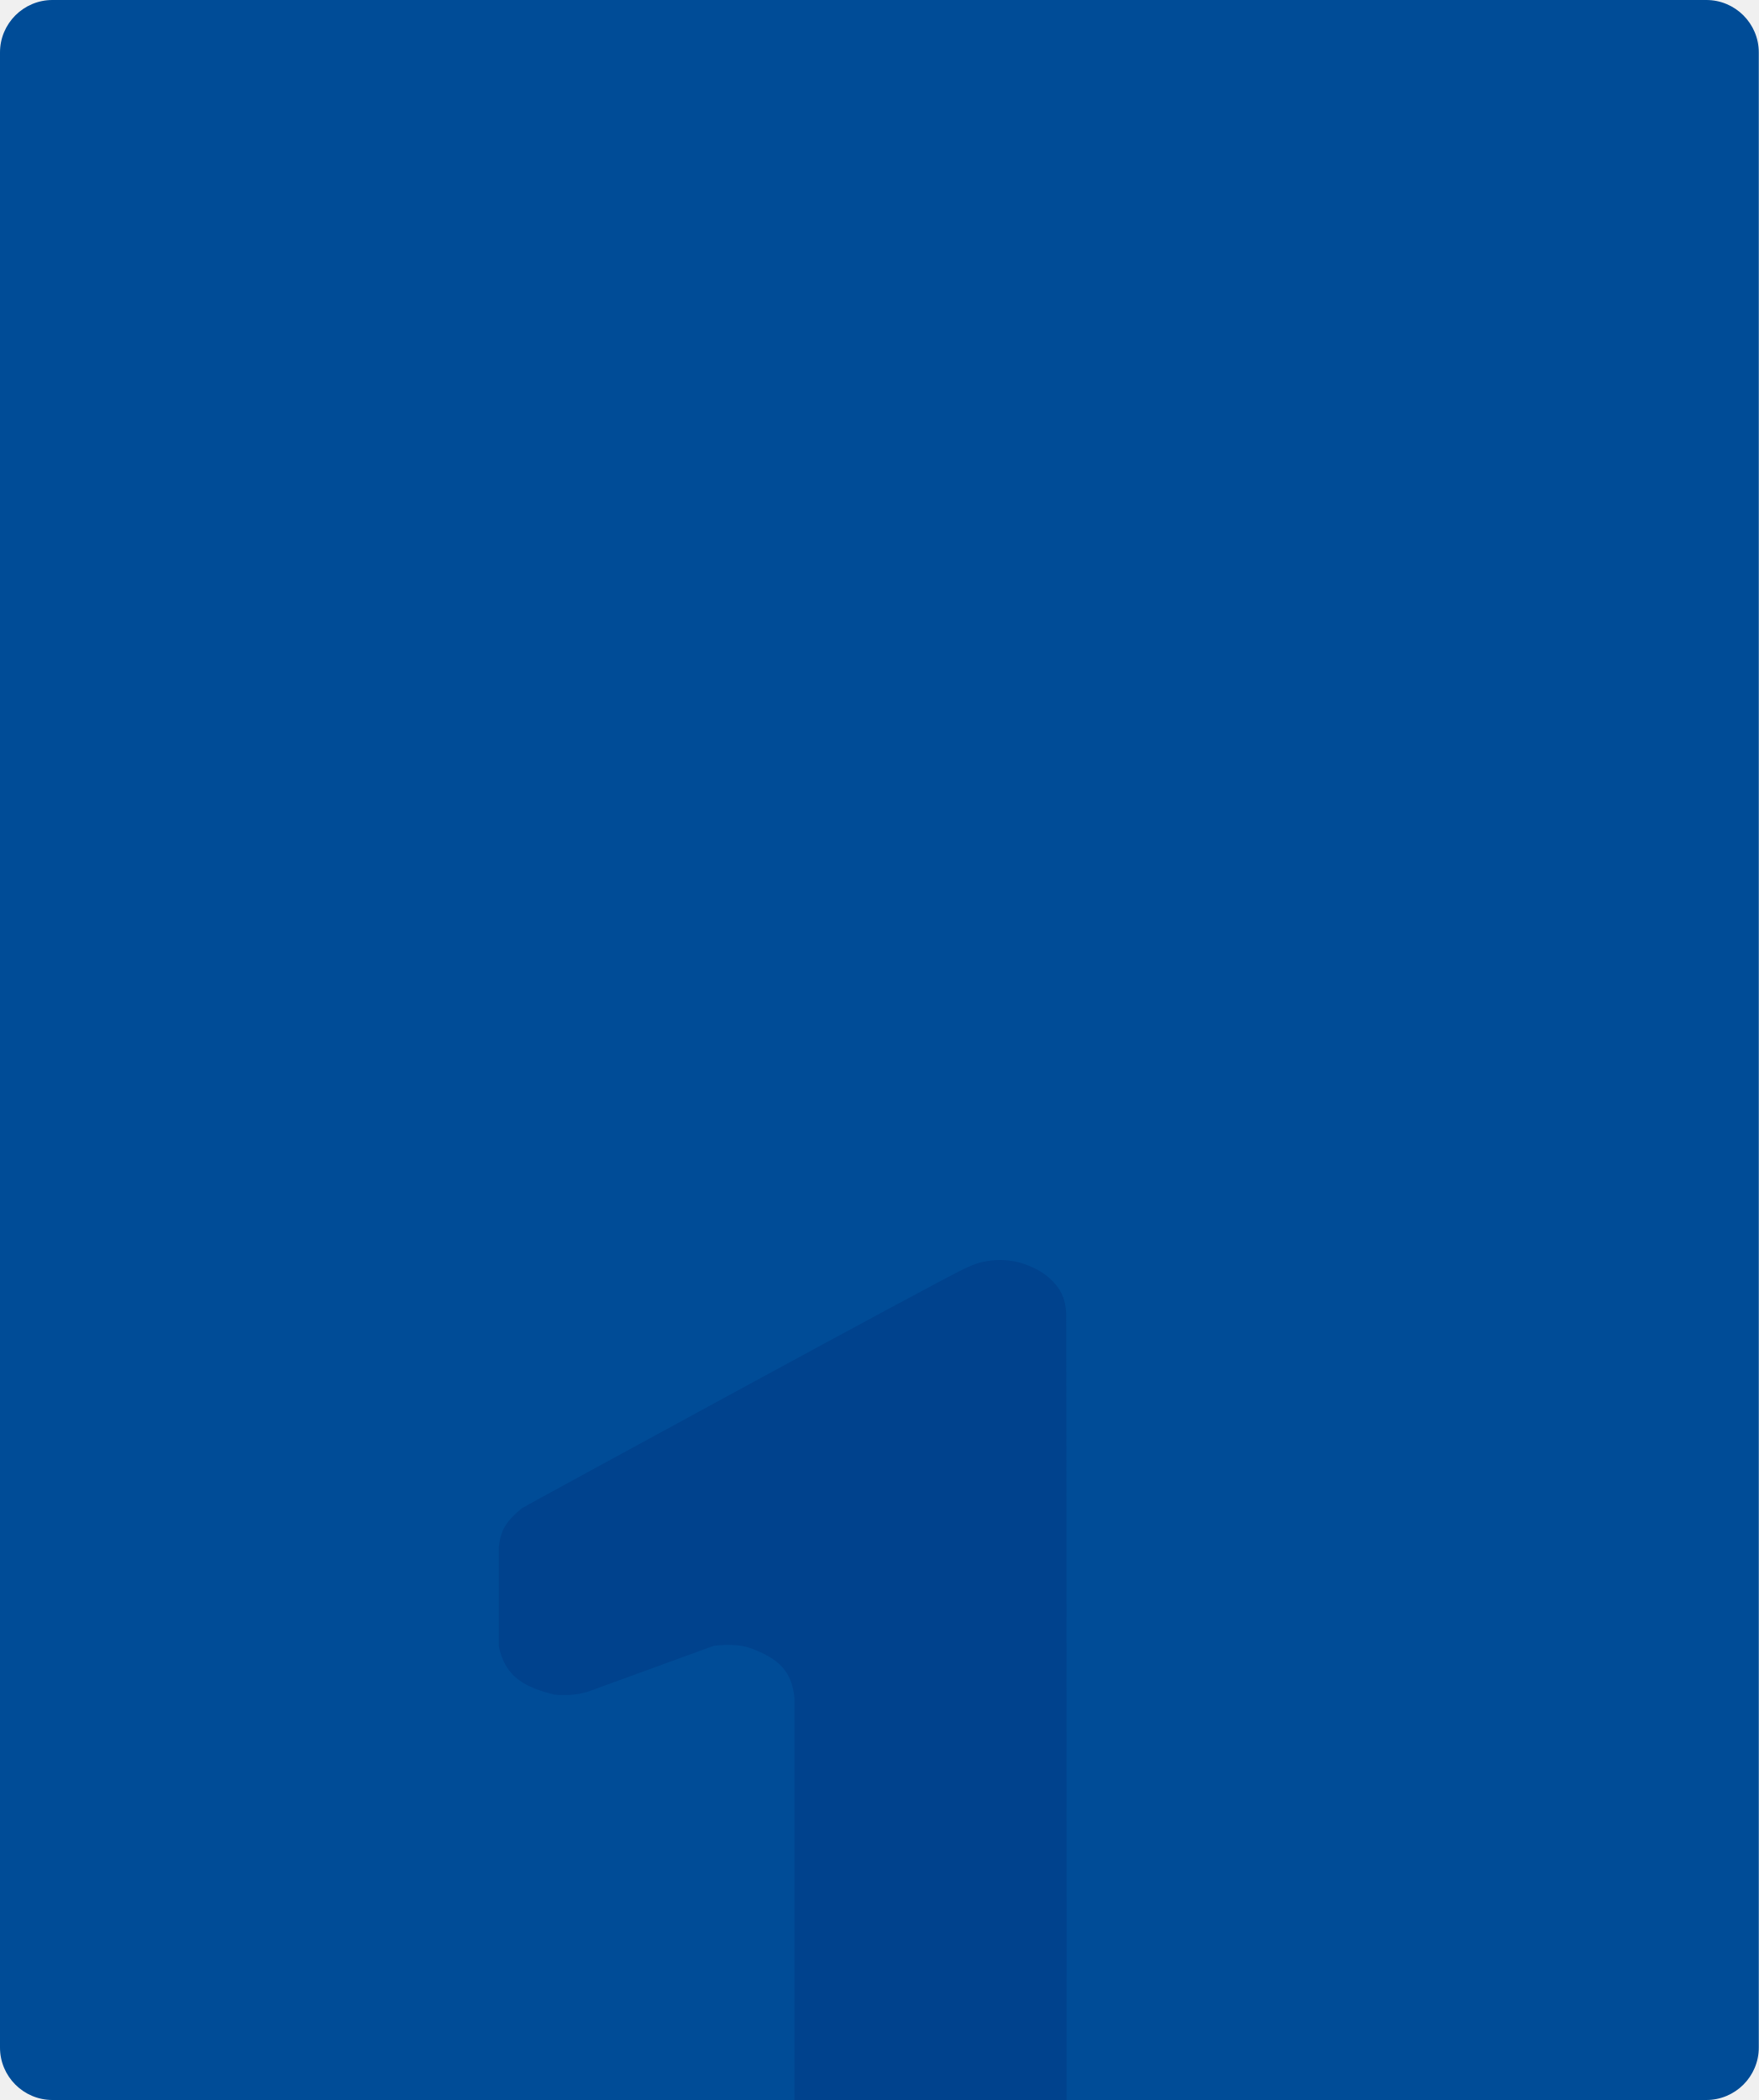
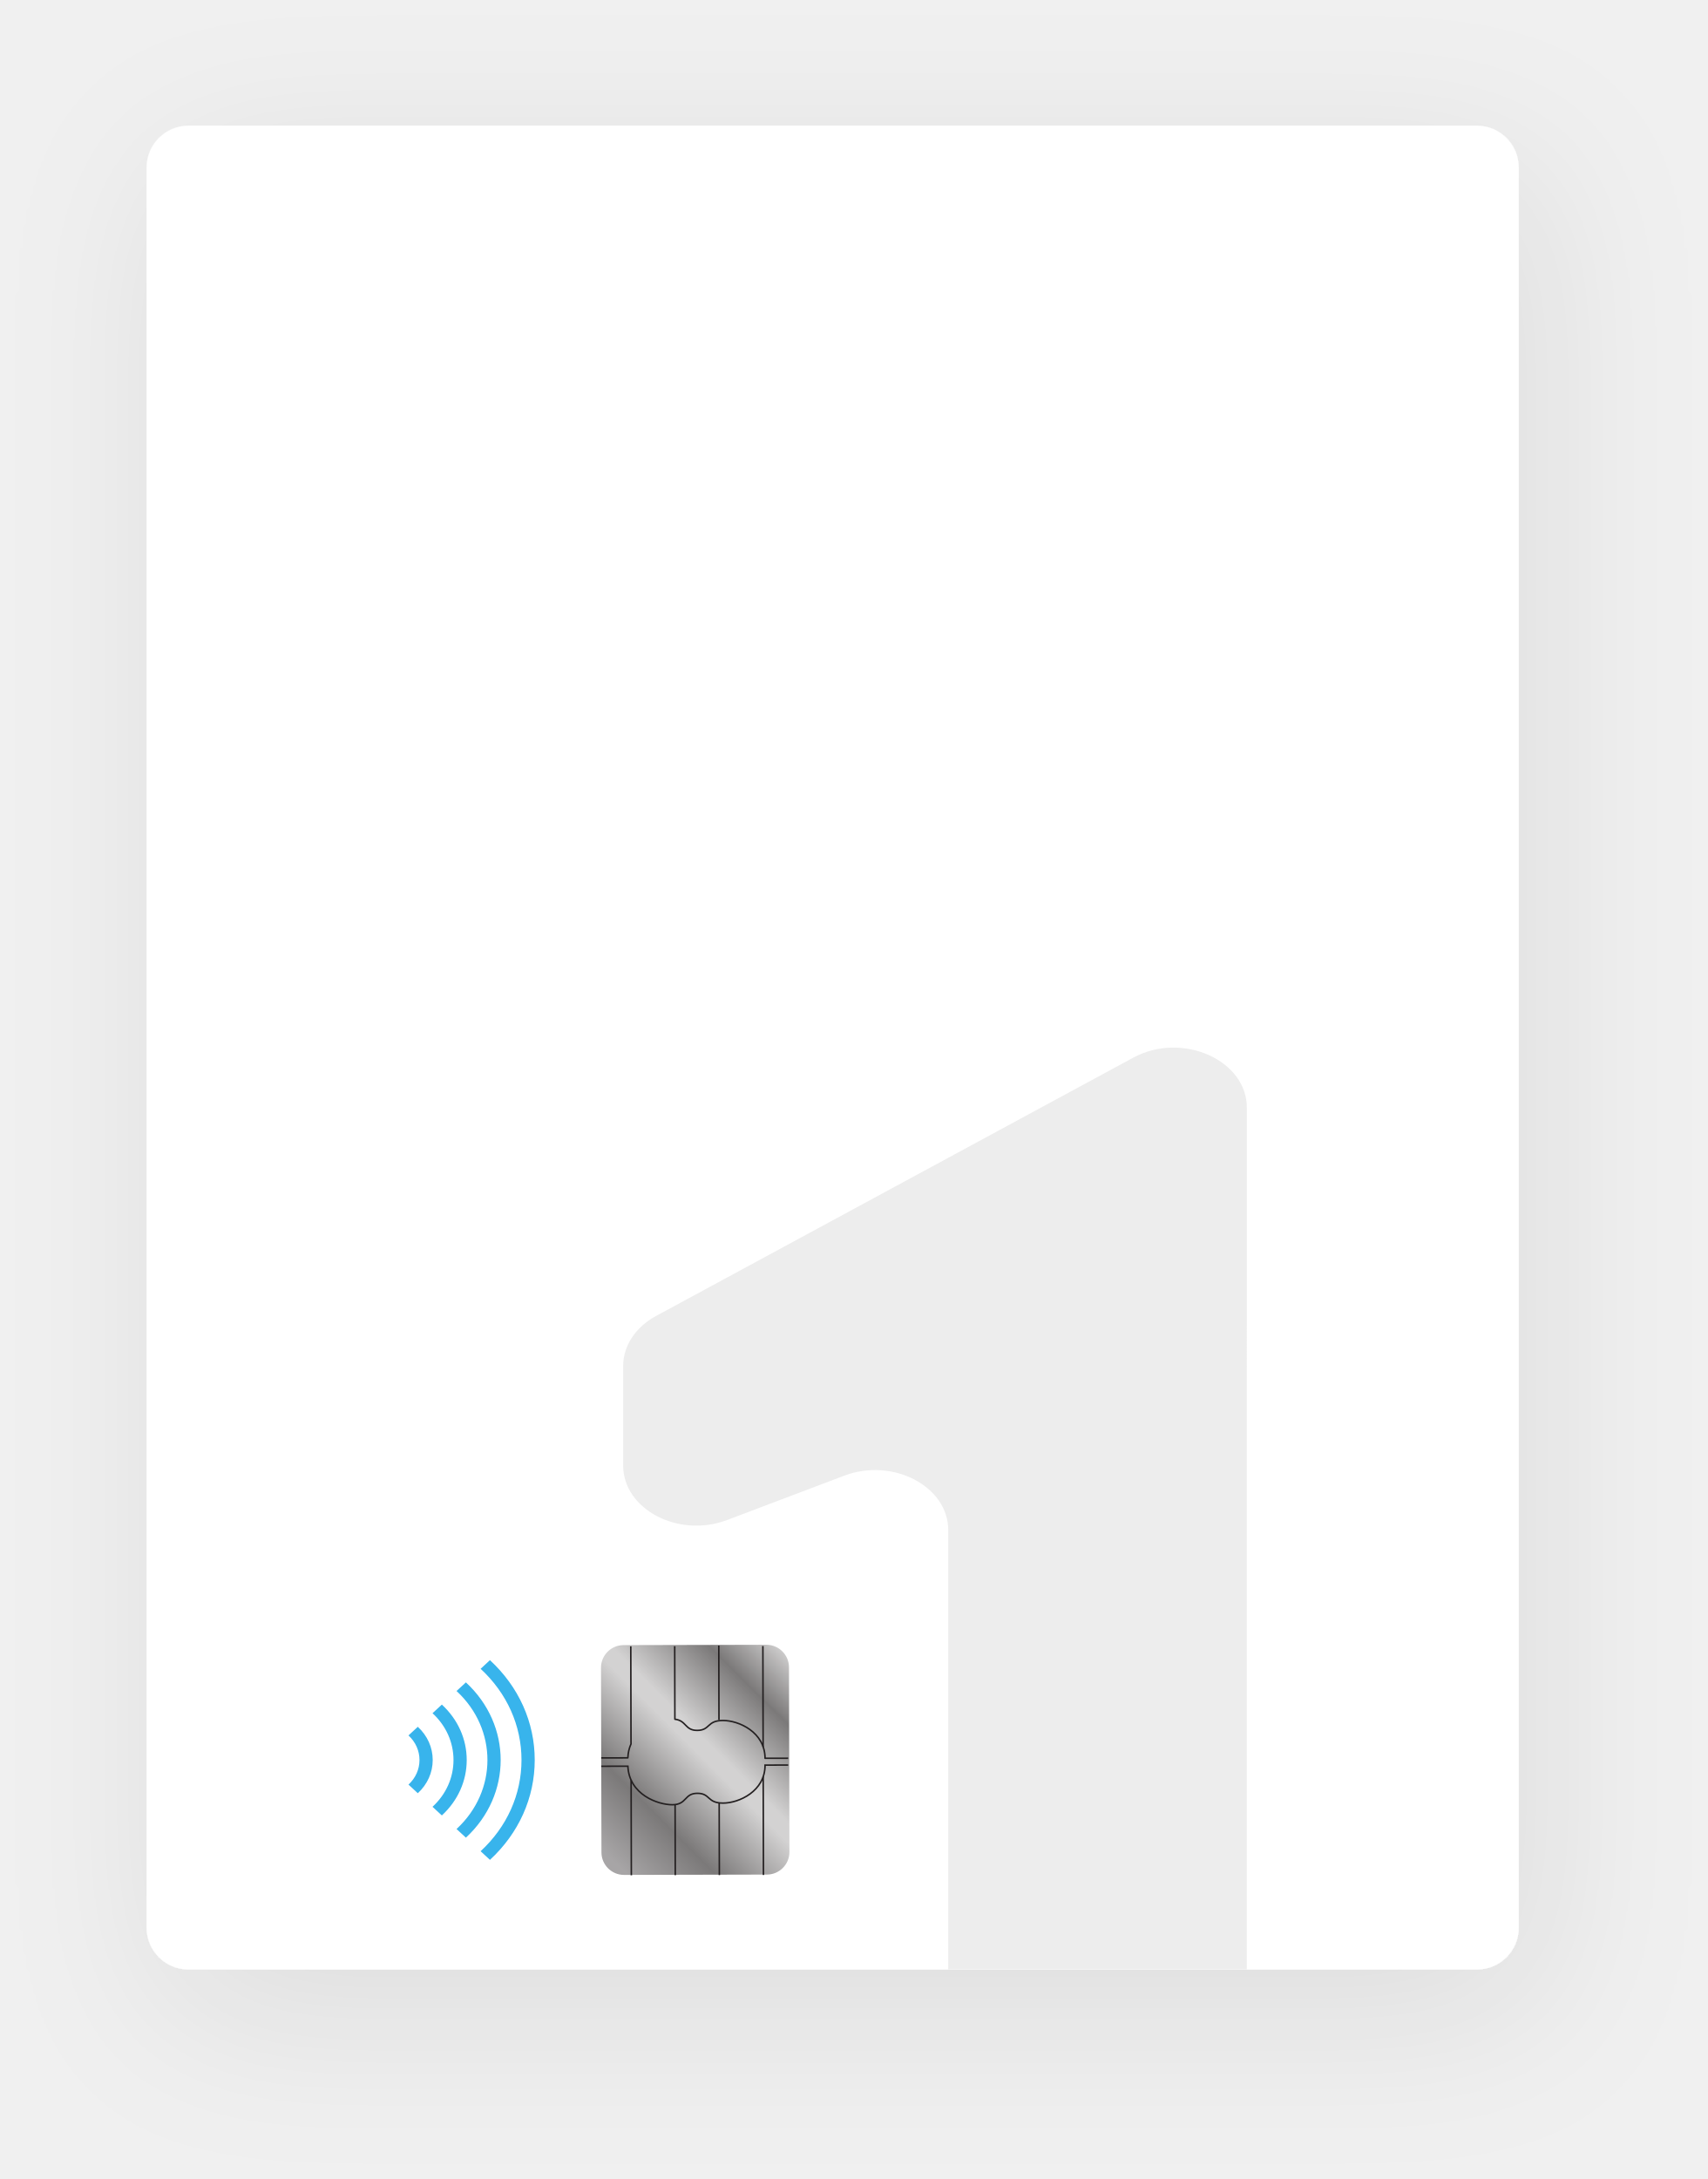
- <svg xmlns="http://www.w3.org/2000/svg" width="134" height="160" viewBox="0 0 134 160" fill="none">
-   <g clip-path="url(#clip0_5059_47469)">
-     <rect width="134" height="160" rx="4" fill="#004C97" />
-     <path d="M73.425 96.689C71.235 97.716 41.292 114.066 41.292 114.066L39.744 114.927C38.487 115.97 38.16 116.623 38 117.844V125.45C38.516 127.847 40.081 128.568 42.198 129.106C42.948 129.197 43.852 129.153 44.704 128.922L54.383 125.393C55.408 125.28 56.444 125.308 57.095 125.544C59.311 126.347 60.326 127.3 60.529 129.378V195.663C60.773 197.413 61.873 198.473 62.648 198.853C64.71 199.866 65.832 199.92 68.064 199.127L79.256 193.542C80.576 192.541 81.044 191.927 81.26 190.305C81.26 190.305 81.276 101 81.231 100.034C81.186 99.067 80.865 98.397 80.467 97.914C80.213 97.605 79.808 97.197 79.284 96.885C77.98 96.112 76.465 95.761 74.737 96.176C74.292 96.294 73.886 96.472 73.425 96.689Z" fill="#00428D" />
+ <svg xmlns="http://www.w3.org/2000/svg" width="163" height="208" viewBox="0 0 163 208" fill="none">
+   <g filter="url(#filter0_d_1244_2120)">
+     <g clip-path="url(#clip0_1244_2120)">
+       <rect x="14" y="12" width="131" height="176" rx="4" fill="white" />
+       <path d="M59.496 139.893V130.402C59.496 128.476 60.675 126.678 62.636 125.618L108.203 100.958C112.879 98.427 119.105 101.21 119.044 105.804L119.04 229.745C119.015 231.659 117.825 233.438 115.868 234.484L101.344 241.712C96.694 244.199 90.535 241.462 90.535 236.91L90.535 146.065C90.535 141.882 85.246 139.107 80.613 140.861L69.416 145.098C64.784 146.852 59.496 144.077 59.496 139.893Z" fill="#EDEDED" />
+       <path d="M41.295 172.471L42.187 173.296C43.717 171.883 44.56 170.003 44.56 168.005C44.56 166.006 43.717 164.127 42.187 162.714L41.295 163.538C42.587 164.731 43.298 166.318 43.298 168.005C43.298 169.692 42.587 171.279 41.295 172.471ZM39.891 171.175C40.808 170.329 41.313 169.203 41.313 168.005C41.313 166.807 40.808 165.681 39.891 164.834L39 165.658C39.678 166.285 40.051 167.119 40.051 168.005C40.051 168.892 39.678 169.725 39 170.352L39.891 171.175ZM43.589 174.592L44.483 175.416C48.908 171.33 48.908 164.68 44.483 160.595L43.589 161.418C47.522 165.049 47.522 170.96 43.589 174.592ZM45.886 176.711L46.778 177.536C49.535 174.99 51.053 171.605 51.053 168.005C51.053 164.405 49.535 161.019 46.778 158.473L45.886 159.298C48.404 161.624 49.79 164.716 49.79 168.005C49.79 171.294 48.404 174.386 45.886 176.711Z" fill="#38B4EC" />
+       <path d="M57.424 176.824C57.427 178.014 58.394 178.976 59.583 178.973L73.224 178.94C74.413 178.938 75.374 177.971 75.371 176.78L75.329 159.154C75.326 157.965 74.36 157.002 73.171 157.005L59.53 157.038C58.34 157.041 57.379 158.008 57.382 159.198L57.424 176.824Z" fill="url(#paint0_linear_1244_2120)" />
+       <path d="M57.404 168.601L59.947 168.595C60.062 171.308 62.814 172.278 64.189 172.275C65.601 172.272 65.308 171.187 66.575 171.184C67.841 171.181 67.482 172.122 69.038 172.118C70.557 172.115 73.051 170.987 73.045 168.491L75.253 168.485" stroke="#231F20" stroke-width="0.145" />
+       <path d="M60.277 179.009L60.255 169.915" stroke="#231F20" stroke-width="0.145" />
+       <path d="M64.472 178.999L64.455 172.266" stroke="#231F20" stroke-width="0.145" />
+       <path d="M68.68 178.989L68.663 172.084" stroke="#231F20" stroke-width="0.145" />
+       <path d="M72.89 178.979L72.867 169.576" stroke="#231F20" stroke-width="0.145" />
+       <path d="M72.837 157.124L72.86 166.754" stroke="#231F20" stroke-width="0.145" />
+       <path d="M68.627 157.084L68.644 164.182" stroke="#231F20" stroke-width="0.145" />
+       <path d="M64.419 157.144L64.435 164.034L64.436 164.112C65.548 164.238 65.379 165.18 66.561 165.178C67.827 165.175 67.463 164.235 69.019 164.231C70.538 164.228 73.038 165.343 73.044 167.839L75.251 167.834" stroke="#231F20" stroke-width="0.145" stroke-linejoin="round" />
+       <path d="M60.224 157.154L60.246 166.342L60.247 166.469C60.073 166.855 59.963 167.298 59.945 167.799L57.403 167.805" stroke="#231F20" stroke-width="0.145" stroke-linejoin="round" />
+     </g>
  </g>
  <defs>
-     <clipPath id="clip0_5059_47469">
-       <rect width="134" height="160" rx="4" fill="white" />
+     <filter id="filter0_d_1244_2120" x="0" y="0" width="163" height="208" filterUnits="userSpaceOnUse" color-interpolation-filters="sRGB">
+       <feFlood flood-opacity="0" result="BackgroundImageFix" />
+       <feColorMatrix in="SourceAlpha" type="matrix" values="0 0 0 0 0 0 0 0 0 0 0 0 0 0 0 0 0 0 127 0" result="hardAlpha" />
+       <feOffset dx="2" dy="4" />
+       <feGaussianBlur stdDeviation="8" />
+       <feComposite in2="hardAlpha" operator="out" />
+       <feColorMatrix type="matrix" values="0 0 0 0 0 0 0 0 0 0 0 0 0 0 0 0 0 0 0.08 0" />
+       <feBlend mode="normal" in2="BackgroundImageFix" result="effect1_dropShadow_1244_2120" />
+       <feBlend mode="normal" in="SourceGraphic" in2="effect1_dropShadow_1244_2120" result="shape" />
+     </filter>
+     <linearGradient id="paint0_linear_1244_2120" x1="56.82" y1="177.592" x2="76" y2="158.319" gradientUnits="userSpaceOnUse">
+       <stop stop-color="#A7A5A6" />
+       <stop offset="0.044" stop-color="#A7A5A6" />
+       <stop offset="0.264" stop-color="#7B7979" />
+       <stop offset="0.522" stop-color="#D3D2D2" />
+       <stop offset="0.572" stop-color="#D3D2D2" />
+       <stop offset="0.816" stop-color="#7B7979" />
+       <stop offset="1" stop-color="#D3D2D2" />
+     </linearGradient>
+     <clipPath id="clip0_1244_2120">
+       <rect x="14" y="12" width="131" height="176" rx="4" fill="white" />
    </clipPath>
  </defs>
</svg>
